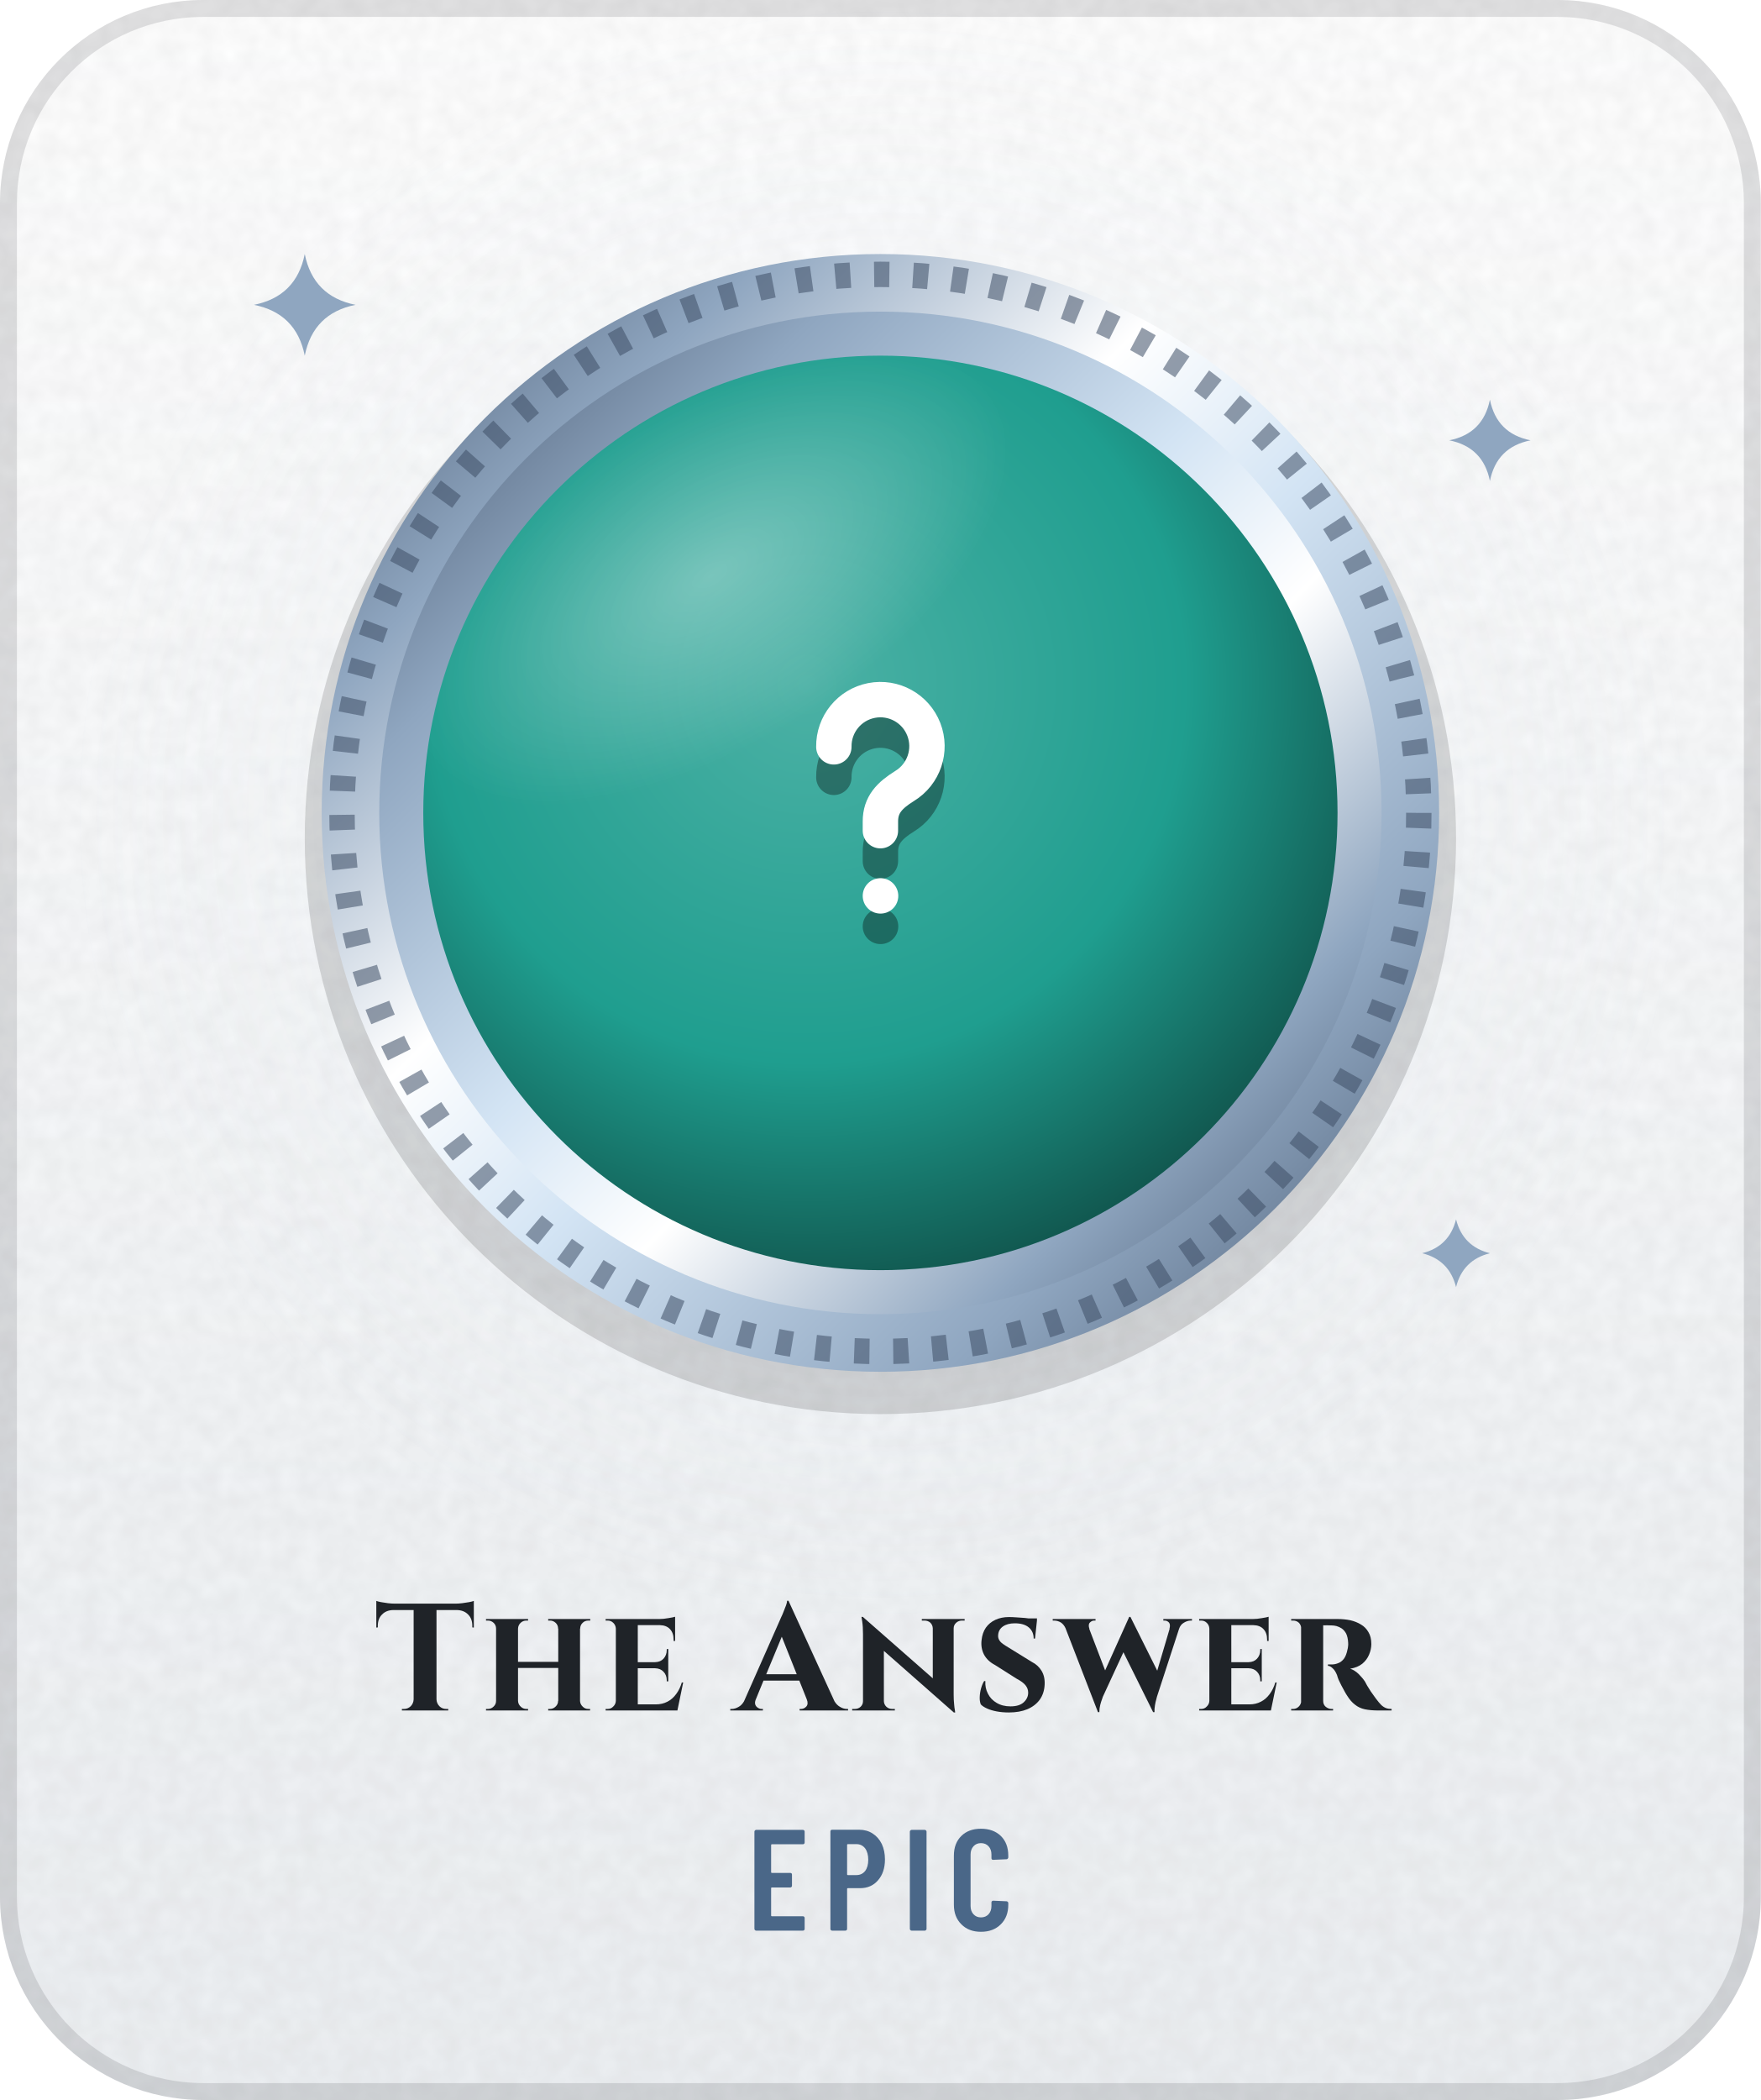
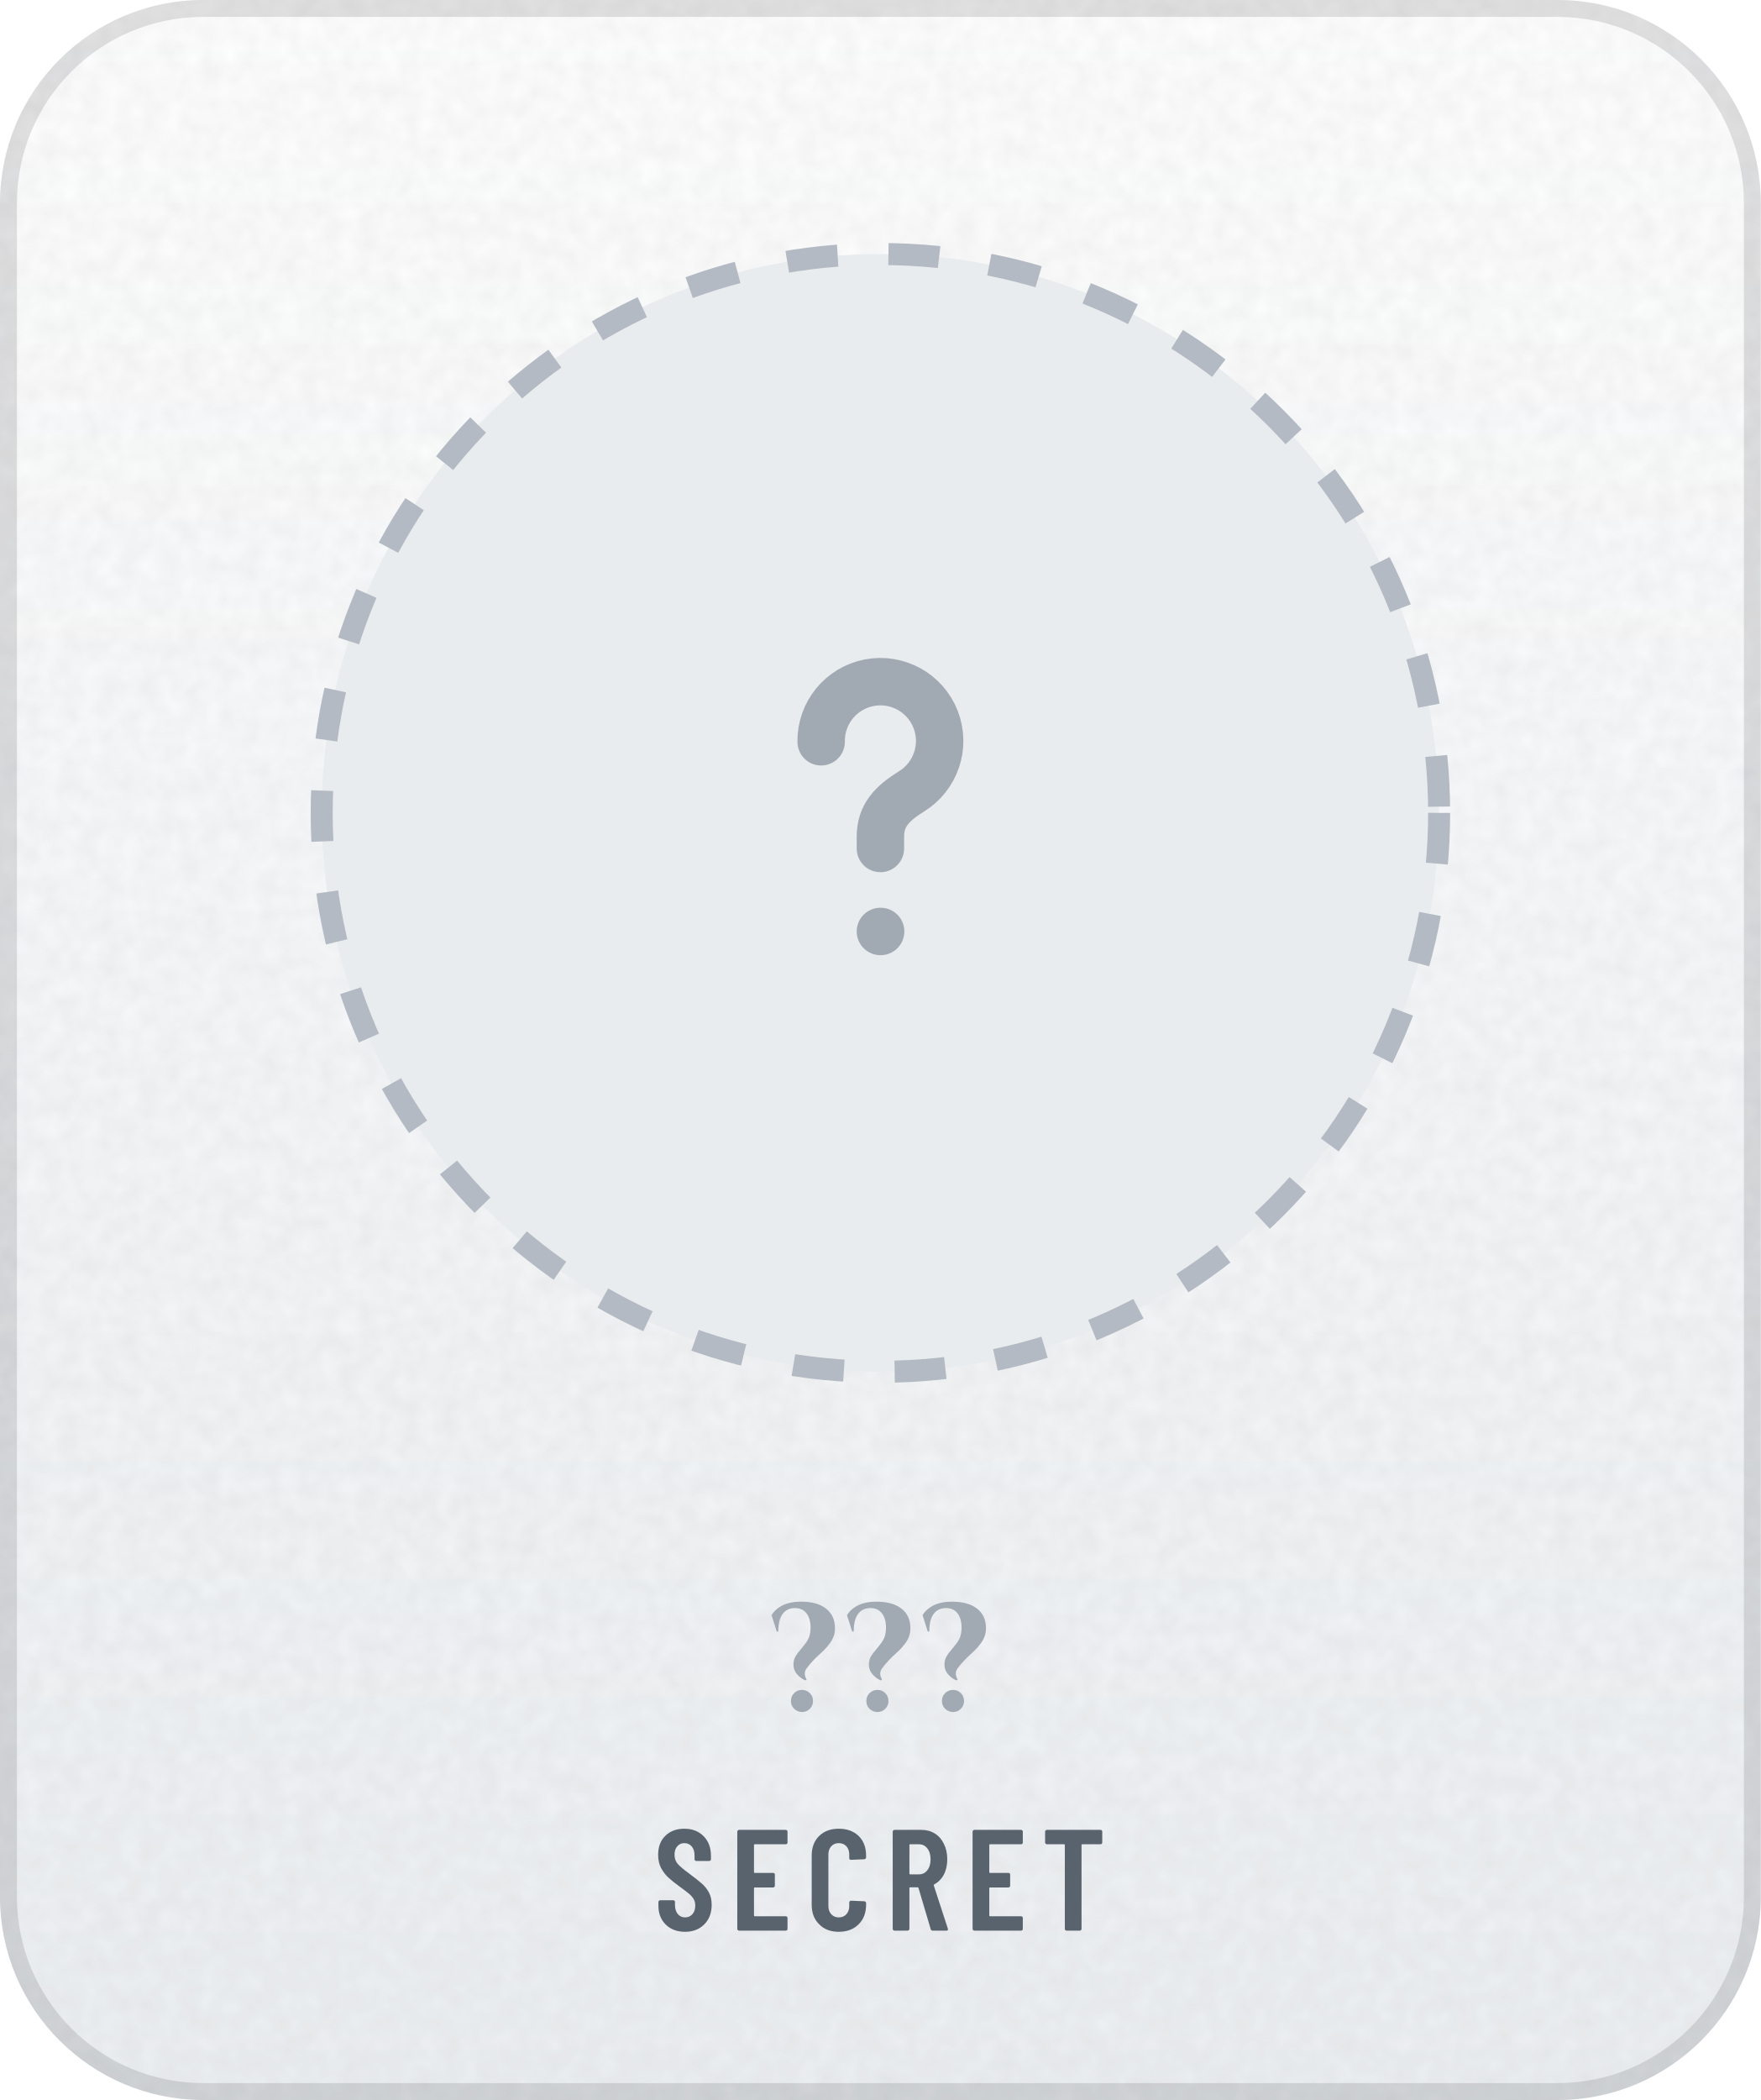
- <svg xmlns="http://www.w3.org/2000/svg" width="104" height="124" viewBox="0 0 104 124" role="img" aria-label="The Answer: earned, Epic">
-   <style>@keyframes tw{0%,100%{opacity:.15;transform:scale(.45)}50%{opacity:1;transform:scale(1)}}.sp{transform-box:fill-box;transform-origin:center;animation:tw 3.4s ease-in-out infinite}@keyframes sh{0%{transform:translateX(-110px)}38%,100%{transform:translateX(200px)}}.sh{animation:sh 6.5s ease-in-out infinite}@keyframes fl{0%,100%{transform:translateY(0)}50%{transform:translateY(-3px)}}.fl{animation:fl 5s ease-in-out infinite}@media (prefers-reduced-motion:reduce){.sp,.fl{animation:none}.sh,.bu{display:none}}</style>
+ <svg xmlns="http://www.w3.org/2000/svg" width="104" height="124" viewBox="0 0 104 124" role="img" aria-label="Secret achievement">
  <defs>
    <linearGradient id="bg" x1="0" y1="0" x2="0" y2="1">
      <stop offset="0" stop-color="#FFFFFF" />
      <stop offset="1" stop-color="#EDF0F3" />
    </linearGradient>
    <clipPath id="card">
      <rect width="104" height="124" rx="12" />
    </clipPath>
    <filter id="grain" x="0" y="0" width="100%" height="100%">
      <feTurbulence type="fractalNoise" baseFrequency=".85" numOctaves="2" stitchTiles="stitch" />
      <feColorMatrix values="0 0 0 0 0 0 0 0 0 0 0 0 0 0 0 0 0 0 .05 0" />
    </filter>
    <radialGradient id="glow" cx=".5" cy=".5" r=".5">
-       <stop offset="0" stop-color="#D3E4F4" stop-opacity="0.19" />
-       <stop offset="1" stop-color="#D3E4F4" stop-opacity="0" />
+       <stop offset="0" stop-color="#5A626D" stop-opacity="0" />
+       <stop offset="1" stop-color="#5A626D" stop-opacity="0" />
    </radialGradient>
    <linearGradient id="mh" x1="0" y1="0" x2="1" y2="0">
-       <stop offset="0" stop-color="#3F4F66" />
-       <stop offset="0.2" stop-color="#8FA6C0" />
-       <stop offset="0.4" stop-color="#FFFFFF" />
-       <stop offset="0.54" stop-color="#D3E4F4" />
-       <stop offset="0.78" stop-color="#8FA6C0" />
-       <stop offset="1" stop-color="#3F4F66" />
+       <stop offset="0" stop-color="#252A32" />
+       <stop offset="0.2" stop-color="#3A414B" />
+       <stop offset="0.4" stop-color="#838B96" />
+       <stop offset="0.54" stop-color="#5A626D" />
+       <stop offset="0.78" stop-color="#3A414B" />
+       <stop offset="1" stop-color="#252A32" />
    </linearGradient>
    <linearGradient id="md" x1="0" y1="0" x2="1" y2="1">
-       <stop offset="0" stop-color="#3F4F66" />
-       <stop offset="0.2" stop-color="#8FA6C0" />
-       <stop offset="0.4" stop-color="#FFFFFF" />
-       <stop offset="0.54" stop-color="#D3E4F4" />
-       <stop offset="0.78" stop-color="#8FA6C0" />
-       <stop offset="1" stop-color="#3F4F66" />
+       <stop offset="0" stop-color="#252A32" />
+       <stop offset="0.2" stop-color="#3A414B" />
+       <stop offset="0.4" stop-color="#838B96" />
+       <stop offset="0.54" stop-color="#5A626D" />
+       <stop offset="0.78" stop-color="#3A414B" />
+       <stop offset="1" stop-color="#252A32" />
    </linearGradient>
    <linearGradient id="mdr" x1="1" y1="1" x2="0" y2="0">
-       <stop offset="0" stop-color="#3F4F66" />
-       <stop offset="0.2" stop-color="#8FA6C0" />
-       <stop offset="0.4" stop-color="#FFFFFF" />
-       <stop offset="0.54" stop-color="#D3E4F4" />
-       <stop offset="0.78" stop-color="#8FA6C0" />
-       <stop offset="1" stop-color="#3F4F66" />
+       <stop offset="0" stop-color="#252A32" />
+       <stop offset="0.2" stop-color="#3A414B" />
+       <stop offset="0.4" stop-color="#838B96" />
+       <stop offset="0.54" stop-color="#5A626D" />
+       <stop offset="0.78" stop-color="#3A414B" />
+       <stop offset="1" stop-color="#252A32" />
    </linearGradient>
    <linearGradient id="dia" x1="0" y1="0" x2="1" y2="0">
      <stop offset="0" stop-color="#2F7DD1" />
      <stop offset=".5" stop-color="#7B61E0" />
      <stop offset="1" stop-color="#C2449A" />
    </linearGradient>
    <linearGradient id="pb" x1="0" y1="0" x2="1" y2="0">
-       <stop offset="0" stop-color="#2F7DD1" />
-       <stop offset="1" stop-color="#C2449A" />
+       <stop offset="0" stop-color="#8F5125" />
+       <stop offset="1" stop-color="#CC8850" />
    </linearGradient>
    <linearGradient id="shg" x1="0" y1="0" x2="1" y2="0">
      <stop offset="0" stop-color="#FFFFFF" stop-opacity="0" />
      <stop offset=".5" stop-color="#FFFFFF" stop-opacity=".6" />
      <stop offset="1" stop-color="#FFFFFF" stop-opacity="0" />
    </linearGradient>
    <radialGradient id="en" cx=".42" cy=".36" r=".75">
-       <stop offset="0" stop-color="#4CB1A5" />
-       <stop offset=".55" stop-color="#1F9E8F" />
-       <stop offset="1" stop-color="#0C3F39" />
+       <stop offset="0" stop-color="#B8D5D5" />
+       <stop offset=".55" stop-color="#A6CACB" />
+       <stop offset="1" stop-color="#7C9898" />
    </radialGradient>
    <linearGradient id="ig" gradientUnits="userSpaceOnUse" x1="0" y1="34" x2="0" y2="62">
-       <stop offset="0" stop-color="#FFFFFF" />
-       <stop offset="1" stop-color="#D3E4F4" />
+       <stop offset="0" stop-color="#7D858F" />
+       <stop offset="1" stop-color="#4E5661" />
    </linearGradient>
    <radialGradient id="gl" cx=".5" cy=".5" r=".5">
      <stop offset="0" stop-color="#FFFFFF" stop-opacity=".45" />
      <stop offset="1" stop-color="#FFFFFF" stop-opacity="0" />
    </radialGradient>
    <clipPath id="fc">
      <circle cx="52" cy="48" r="27" />
    </clipPath>
  </defs>
  <g clip-path="url(#card)">
    <rect width="104" height="124" fill="url(#bg)" />
    <rect width="104" height="124" filter="url(#grain)" />
  </g>
  <rect x=".5" y=".5" width="103" height="123" rx="11.5" fill="none" stroke="#1F2328" stroke-opacity=".13" />
  <circle cx="52" cy="48" r="48" fill="url(#glow)" />
-   <circle cx="52" cy="49.5" r="34" fill="#000000" fill-opacity=".14" />
-   <circle cx="52" cy="48" r="33" fill="url(#md)" />
-   <circle cx="52" cy="48" r="31.8" fill="none" stroke="#3F4F66" stroke-opacity=".55" stroke-width="1.5" stroke-dasharray=".9 1.4" />
-   <circle cx="52" cy="48" r="29.6" fill="url(#mdr)" />
-   <circle cx="52" cy="48" r="27" fill="url(#en)" />
-   <g transform="translate(38.8 36) scale(1.1)" fill="none" stroke="#000000" stroke-width="1.9" stroke-linecap="round" stroke-linejoin="round" stroke-opacity=".35">
+   <circle cx="52" cy="48" r="33" fill="#E9ECEF" stroke="#B3BAC3" stroke-width="1.3" stroke-dasharray="3 3" />
+   <g transform="translate(35.2 31.2) scale(1.4)" fill="none" stroke="#A1A9B3" stroke-width="2" stroke-linecap="round" stroke-linejoin="round">
    <path d="M9.5 9a2.5 2.5 0 1 1 3.8 2.1c-.8.5-1.3 1-1.3 1.9v.5" />
    <path d="M12 17h.01" />
  </g>
-   <g transform="translate(38.8 34.2) scale(1.1)" fill="none" stroke="url(#ig)" stroke-width="1.9" stroke-linecap="round" stroke-linejoin="round">
-     <path d="M9.5 9a2.5 2.5 0 1 1 3.8 2.1c-.8.5-1.3 1-1.3 1.9v.5" />
-     <path d="M12 17h.01" />
+   <g transform="translate(45.5 101) scale(0.009 -0.009)" fill="#A1A9B3">
+     <use href="#s63" x="0" />
+     <use href="#s63" x="495" />
+     <use href="#s63" x="991" />
  </g>
-   <g clip-path="url(#fc)">
-     <ellipse cx="42" cy="34" rx="20" ry="10" transform="rotate(-32 42 34)" fill="url(#gl)" opacity=".7" />
-     <g transform="skewX(-18)">
-       <rect class="sh" x="10" y="10" width="12" height="80" fill="url(#shg)" opacity=".6" />
-     </g>
-   </g>
-   <g transform="translate(18 18)">
-     <path class="sp" style="animation-delay:0s" d="M0 -3Q0.5 -0.5 3 0Q0.5 0.5 0 3Q-0.5 0.5 -3 0Q-0.5 -0.5 0 -3Z" fill="#8FA6C0" />
-   </g>
-   <g transform="translate(88 26)">
-     <path class="sp" style="animation-delay:1.2s" d="M0 -2.4Q0.4 -0.4 2.4 0Q0.4 0.4 0 2.4Q-0.4 0.4 -2.4 0Q-0.4 -0.4 0 -2.4Z" fill="#8FA6C0" />
-   </g>
-   <g transform="translate(86 74)">
-     <path class="sp" style="animation-delay:0.6s" d="M0 -2Q0.4 -0.4 2 0Q0.4 0.4 0 2Q-0.4 0.4 -2 0Q-0.4 -0.4 0 -2Z" fill="#8FA6C0" />
-   </g>
-   <g transform="translate(22.1 101) scale(0.009 -0.009)" fill="#1F2328">
-     <use href="#s84" x="0" />
-     <use href="#s104" x="700" />
-     <use href="#s101" x="1485" />
-     <use href="#s65" x="2365" />
-     <use href="#s110" x="3116" />
-     <use href="#s115" x="3928" />
-     <use href="#s119" x="4476" />
-     <use href="#s101" x="5380" />
-     <use href="#s114" x="5977" />
-   </g>
-   <g transform="translate(44.1 114) scale(0.0085 -0.0085)" fill="#4A6788">
-     <use href="#m69" x="0" />
-     <use href="#m80" x="529" />
-     <use href="#m73" x="1080" />
-     <use href="#m67" x="1398" />
+   <g transform="translate(38.6 114) scale(0.0085 -0.0085)" fill="#59636E">
+     <use href="#m83" x="0" />
+     <use href="#m69" x="528" />
+     <use href="#m67" x="1057" />
+     <use href="#m82" x="1608" />
+     <use href="#m69" x="2163" />
+     <use href="#m84" x="2693" />
  </g>
  <defs>
    <path id="m67" d="M42 180V521Q42 607 94 658Q145 708 230 708Q316 708 368 658Q420 607 420 521V509Q420 504 416 500Q413 496 408 496L315 492Q303 492 303 504V529Q303 564 283 586Q263 608 230 608Q198 608 178 586Q158 564 158 529V171Q158 136 178 114Q198 92 230 92Q263 92 283 114Q303 136 303 171V196Q303 201 306 204Q310 208 315 208L408 204Q413 204 416 200Q420 197 420 192V180Q420 95 368 44Q316 -8 230 -8Q145 -8 94 44Q42 95 42 180Z" />
    <path id="m69" d="M391 600H175Q170 600 170 595V406Q170 401 175 401H303Q308 401 312 398Q315 394 315 389V312Q315 307 312 304Q308 300 303 300H175Q170 300 170 295V105Q170 100 175 100H391Q396 100 400 96Q403 93 403 88V12Q403 7 400 4Q396 0 391 0H66Q61 0 58 4Q54 7 54 12V688Q54 693 58 696Q61 700 66 700H391Q396 700 400 696Q403 693 403 688V612Q403 607 400 604Q396 600 391 600Z" />
-     <path id="m73" d="M54 12V688Q54 693 58 696Q61 700 66 700H158Q163 700 166 696Q170 693 170 688V12Q170 7 166 4Q163 0 158 0H66Q61 0 58 4Q54 7 54 12Z" />
-     <path id="m80" d="M432 495Q432 405 384 350Q337 295 259 295H174Q169 295 169 290V12Q169 7 166 4Q162 0 157 0H65Q60 0 56 4Q53 7 53 12V689Q53 694 56 698Q60 701 65 701H253Q306 701 346 675Q387 649 410 602Q432 555 432 495ZM316 492Q316 542 294 572Q271 601 234 601H174Q169 601 169 596V391Q169 386 174 386H234Q271 386 294 414Q316 443 316 492Z" />
-     <path id="s65" d="M354 720 656 60Q671 36 690 25Q714 10 737 10H745V0H427V10H436Q456 10 471 26Q486 43 474 73L425 196H190L138 69Q132 52 136 39Q141 25 153 18Q165 10 177 10H186V0H-28V10H-19Q4 10 29 25Q48 36 62 60L296 589Q299 595 306 612Q314 628 322 649Q331 670 338 690Q345 709 345 720ZM208 238H408L310 484Z" />
-     <path id="s84" d="M654 719V544L644 545V556Q644 603 616 630Q589 658 542 659H409V73Q410 47 428 28Q447 10 473 10H486V0H182V10H195Q221 10 240 28Q258 47 259 73V659H125Q79 658 52 630Q24 603 24 556V545L14 544V719Q24 715 44 711Q65 707 90 704Q115 701 136 701H532Q554 701 578 704Q603 707 624 711Q645 715 654 719Z" />
-     <path id="s101" d="M543 184 505 0H34V10H47Q69 10 84 26Q100 41 101 63V537Q100 560 84 575Q69 590 47 590H34V600H385Q414 600 446 606Q478 611 490 615V456H480V465Q480 509 456 534Q433 559 389 560H245V317H359Q394 318 414 340Q435 363 435 396V403H445V191H435V199Q435 232 414 254Q394 276 359 277H245V40H363Q406 40 440 58Q473 75 497 108Q521 140 534 184Z" />
-     <path id="s104" d="M100 63V537Q100 560 84 575Q68 590 46 590H34V600H310V590H299Q277 590 261 575Q245 560 244 537V319H508V537H507Q507 560 491 575Q475 590 453 590H442V600H718V590H706Q683 590 668 575Q652 560 652 537H651V63Q652 41 668 26Q683 10 706 10H717V0H442V10H453Q475 10 491 26Q507 41 507 63H508V279H244V63Q245 41 261 26Q277 10 299 10H310V0H34V10H46Q68 10 84 26Q100 41 100 63Z" />
-     <path id="s110" d="M91 614 550 211V539Q549 561 534 576Q518 590 495 590H478V600H759V590H742Q720 590 704 576Q687 561 687 539V104Q687 69 690 42Q692 16 695 2L697 -13H688L229 391V61Q230 39 246 24Q262 10 284 10H301V0H21V10H37Q60 10 76 24Q92 39 92 61V500Q92 551 87 583L82 614Z" />
-     <path id="s114" d="M106 0H41V10H53Q75 10 91 26Q103 38 106 54V547Q103 564 91 576Q75 590 54 590H41V600H349Q390 600 429 592Q468 583 499 564Q530 546 548 514Q567 483 567 436Q567 401 552 366Q538 332 508 307Q477 282 428 274Q457 265 484 239Q510 213 525 190Q529 182 539 164Q549 147 564 124Q580 102 597 78Q617 51 632 36Q647 22 663 16Q679 10 700 10V0H616Q562 0 524 8Q487 16 460 38Q432 59 409 96Q400 109 390 128Q380 146 370 165Q360 184 352 202Q345 220 342 232Q329 264 312 278Q296 293 282 293V302H307Q328 302 348 310Q369 317 386 338Q403 360 411 402Q413 408 414 419Q416 430 415 444Q413 481 402 504Q390 526 373 538Q356 549 338 554Q321 558 308 558Q289 559 274 559Q259 558 251 559V63Q251 38 268 24Q286 10 306 10H316V0Z" />
-     <path id="s115" d="M238 613Q258 613 286 611Q315 609 343 607Q356 605 367 604H422L421 594Q422 594 422 594L409 472H400Q400 518 368 545Q336 572 276 572Q228 572 198 551Q169 530 167 495Q165 477 174 462Q182 448 198 437Q213 426 232 415L389 318Q429 298 452 260Q475 222 472 168Q469 112 440 71Q410 30 358 8Q307 -13 237 -13Q194 -13 157 -6Q120 1 94 13Q67 25 53 40Q45 60 46 88Q47 117 55 146Q63 174 75 193H83Q80 148 100 110Q119 72 157 50Q195 27 248 27Q306 27 335 54Q364 81 364 117Q364 144 346 166Q329 187 289 208L147 298Q97 324 74 367Q52 410 58 461Q63 509 86 543Q110 577 149 595Q188 613 238 613Z" />
-     <path id="s119" d="M487 614 663 261 744 535H743Q751 564 740 577Q728 590 711 590H703V600H891V590H884Q861 590 838 576Q815 563 806 535L661 90L657 74Q652 58 648 34Q644 11 645 -11H636L441 382L306 90L301 75Q295 60 289 37Q283 14 283 -11H274L61 540Q50 564 31 577Q10 590 -15 590H-23V600H258V590H250Q234 590 221 577Q208 564 218 535H217L321 263L479 614Z" />
+     <path id="m82" d="M318 10 233 297Q231 301 228 301H175Q170 301 170 296V12Q170 7 166 4Q163 0 158 0H66Q61 0 58 4Q54 7 54 12V688Q54 693 58 696Q61 700 66 700H254Q307 700 348 674Q388 649 410 602Q433 556 433 496Q433 434 409 389Q385 344 342 321Q338 320 339 315L437 14Q438 12 438 9Q438 0 427 0H331Q321 0 318 10ZM170 595V396Q170 391 175 391H236Q272 391 294 419Q317 447 317 495Q317 543 294 572Q272 600 236 600H175Q170 600 170 595Z" />
+     <path id="m83" d="M34 173V199Q34 204 38 208Q41 211 46 211H137Q142 211 146 208Q149 204 149 199V179Q149 140 168 116Q188 92 219 92Q250 92 270 114Q290 137 290 174Q290 200 279 219Q268 238 248 255Q228 272 184 304Q134 340 104 368Q73 396 52 436Q32 475 32 527Q32 610 82 659Q132 708 214 708Q297 708 348 656Q399 605 399 520V496Q399 491 396 488Q392 484 387 484H297Q292 484 288 488Q285 491 285 496V522Q285 561 266 584Q246 608 214 608Q184 608 165 586Q146 565 146 527Q146 491 166 466Q187 441 247 397Q308 352 339 324Q370 295 387 261Q404 227 404 180Q404 95 353 44Q302 -8 219 -8Q136 -8 85 42Q34 92 34 173Z" />
+     <path id="m84" d="M425 688V612Q425 607 422 604Q418 600 413 600H286Q281 600 281 595V12Q281 7 278 4Q274 0 269 0H177Q172 0 168 4Q165 7 165 12V595Q165 600 160 600H40Q35 600 32 604Q28 607 28 612V688Q28 693 32 696Q35 700 40 700H413Q418 700 422 696Q425 693 425 688Z" />
+     <path id="s63" d="M8 625Q31 665 81 690Q131 714 200 714Q308 714 366 668Q424 622 424 540Q424 508 414 484Q405 459 388 438Q372 416 352 396Q331 376 308 355Q286 334 265 310Q251 294 240 279Q228 264 226 246Q224 227 238 203L230 197Q194 213 172 242Q149 271 152 310Q154 337 166 356Q177 376 194 394Q210 413 226 434Q243 454 254 481Q264 508 264 545Q263 606 236 639Q210 672 161 672Q110 672 81 634Q52 595 52 518H42ZM208 -10Q178 -10 156 11Q135 32 135 62Q135 93 156 114Q178 135 208 135Q238 135 259 114Q280 93 280 62Q280 32 259 11Q238 -10 208 -10Z" />
  </defs>
</svg>
